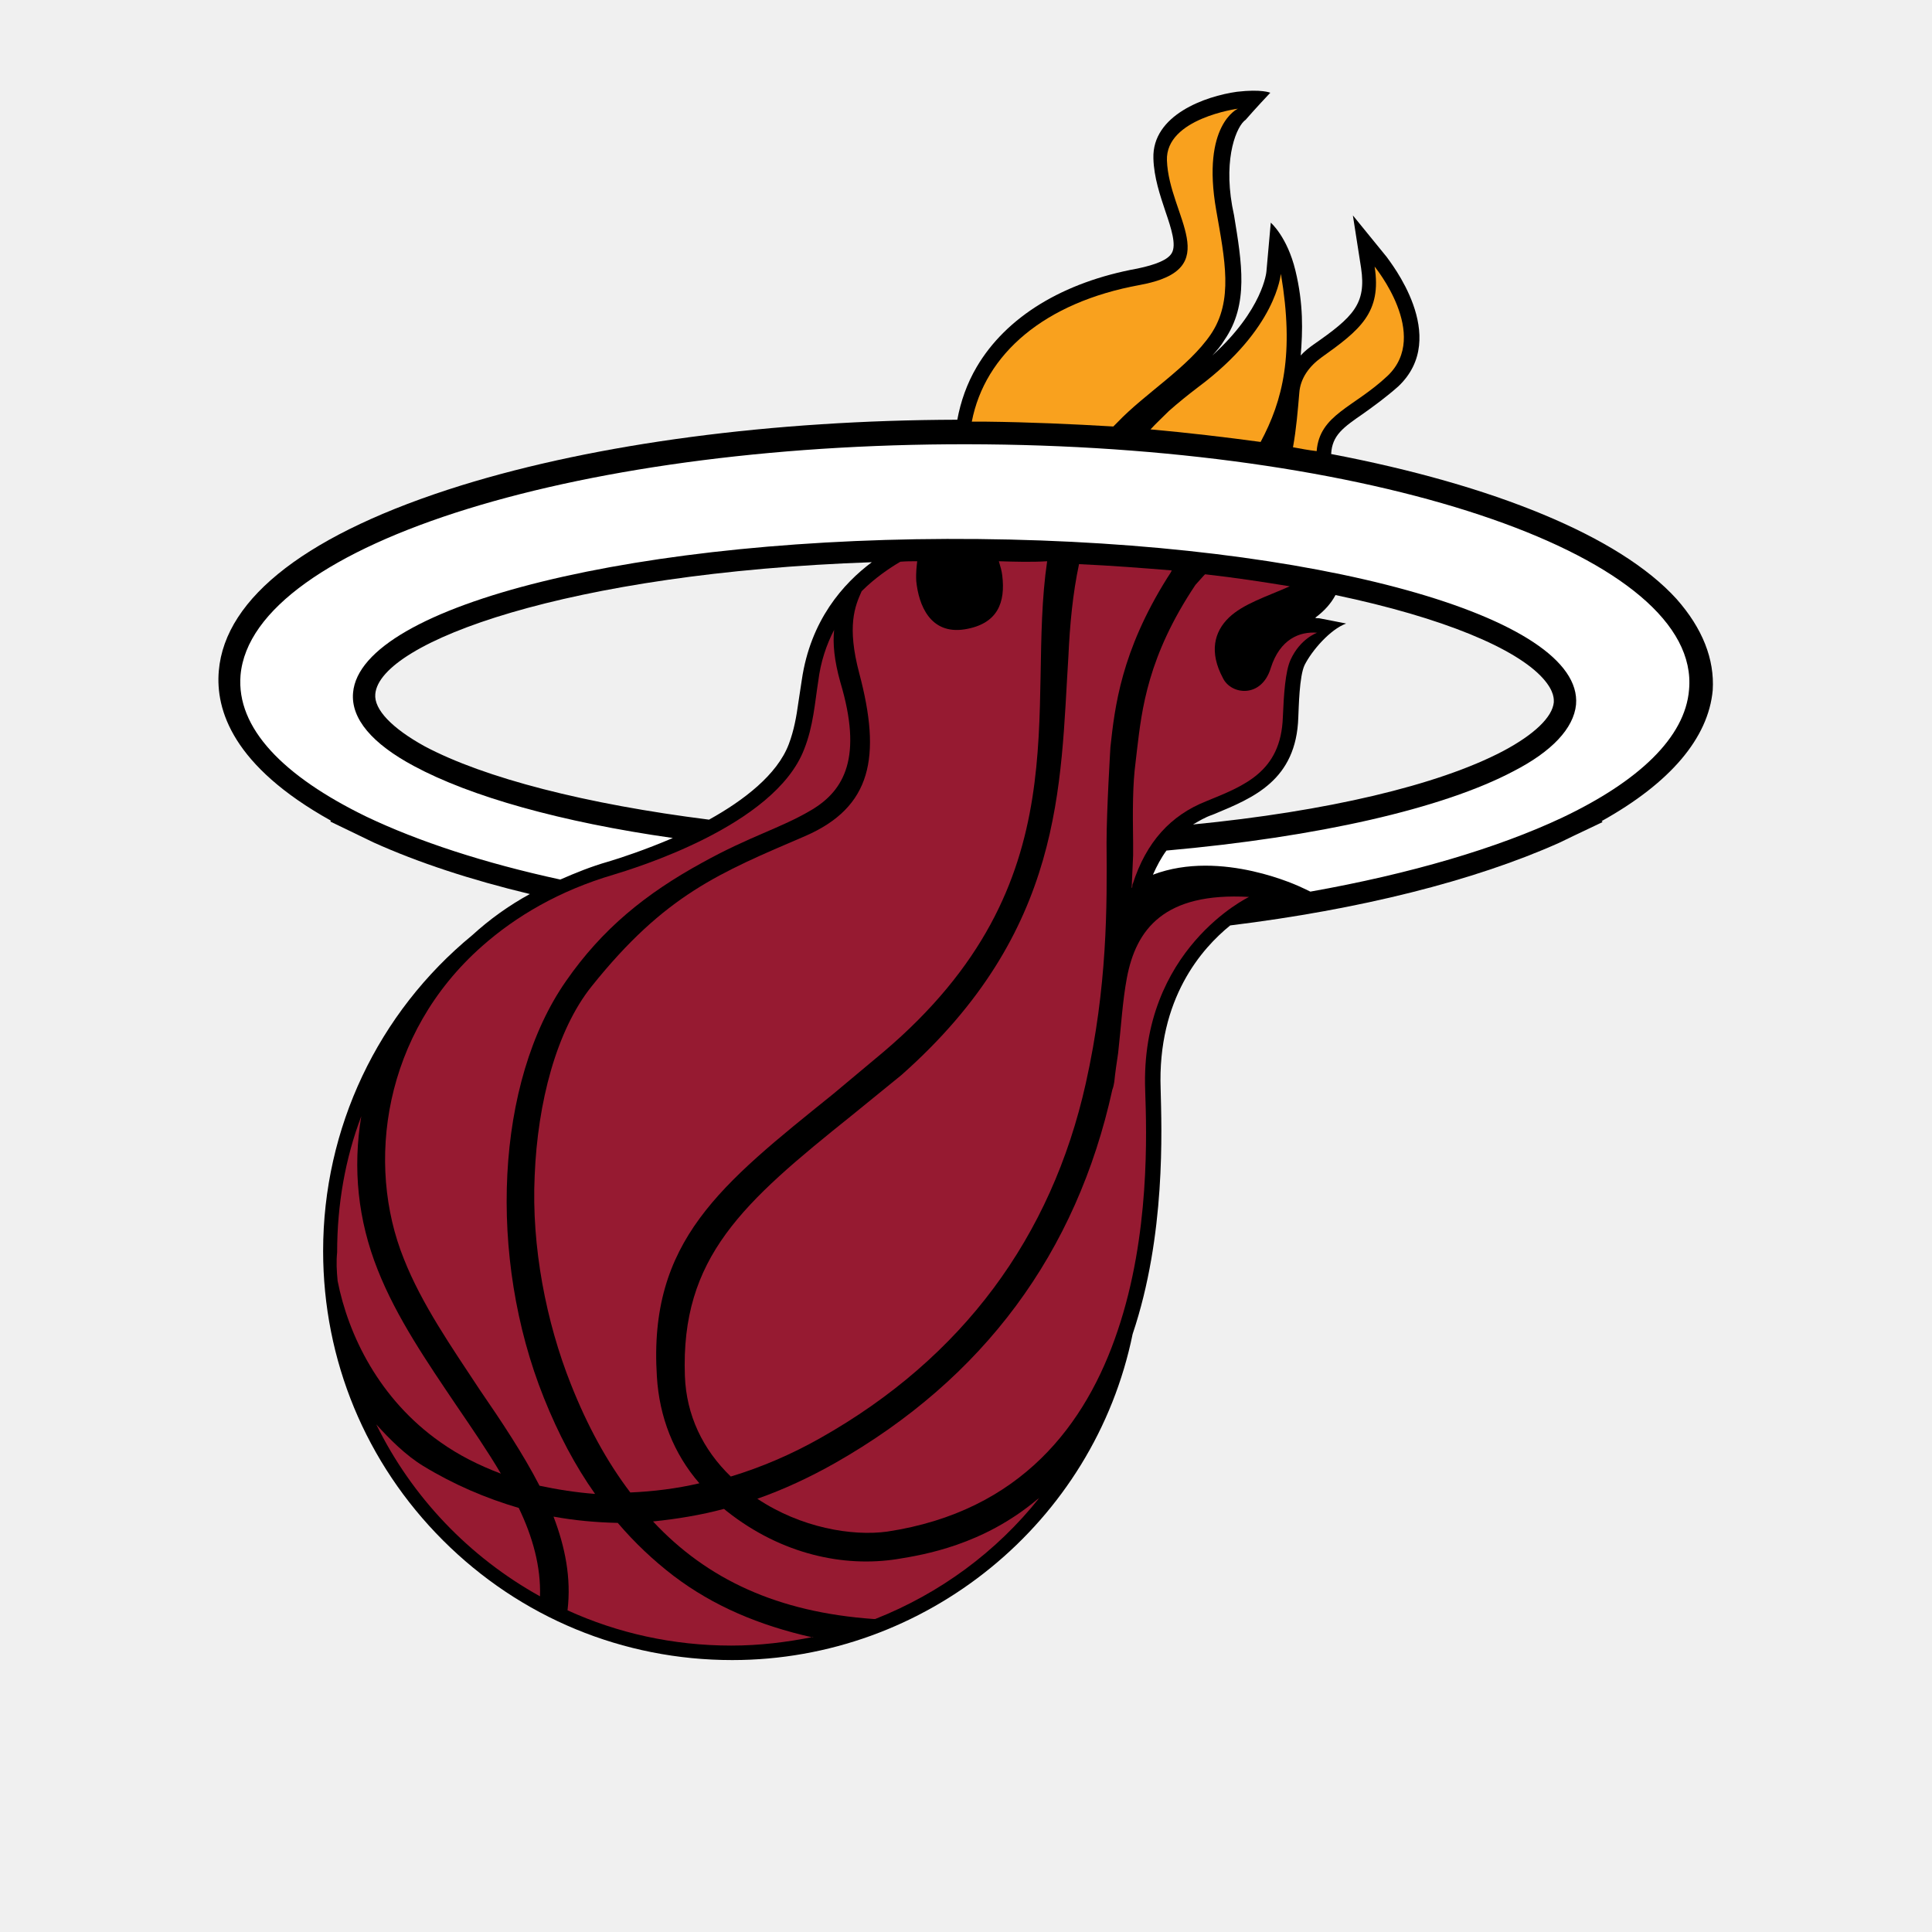
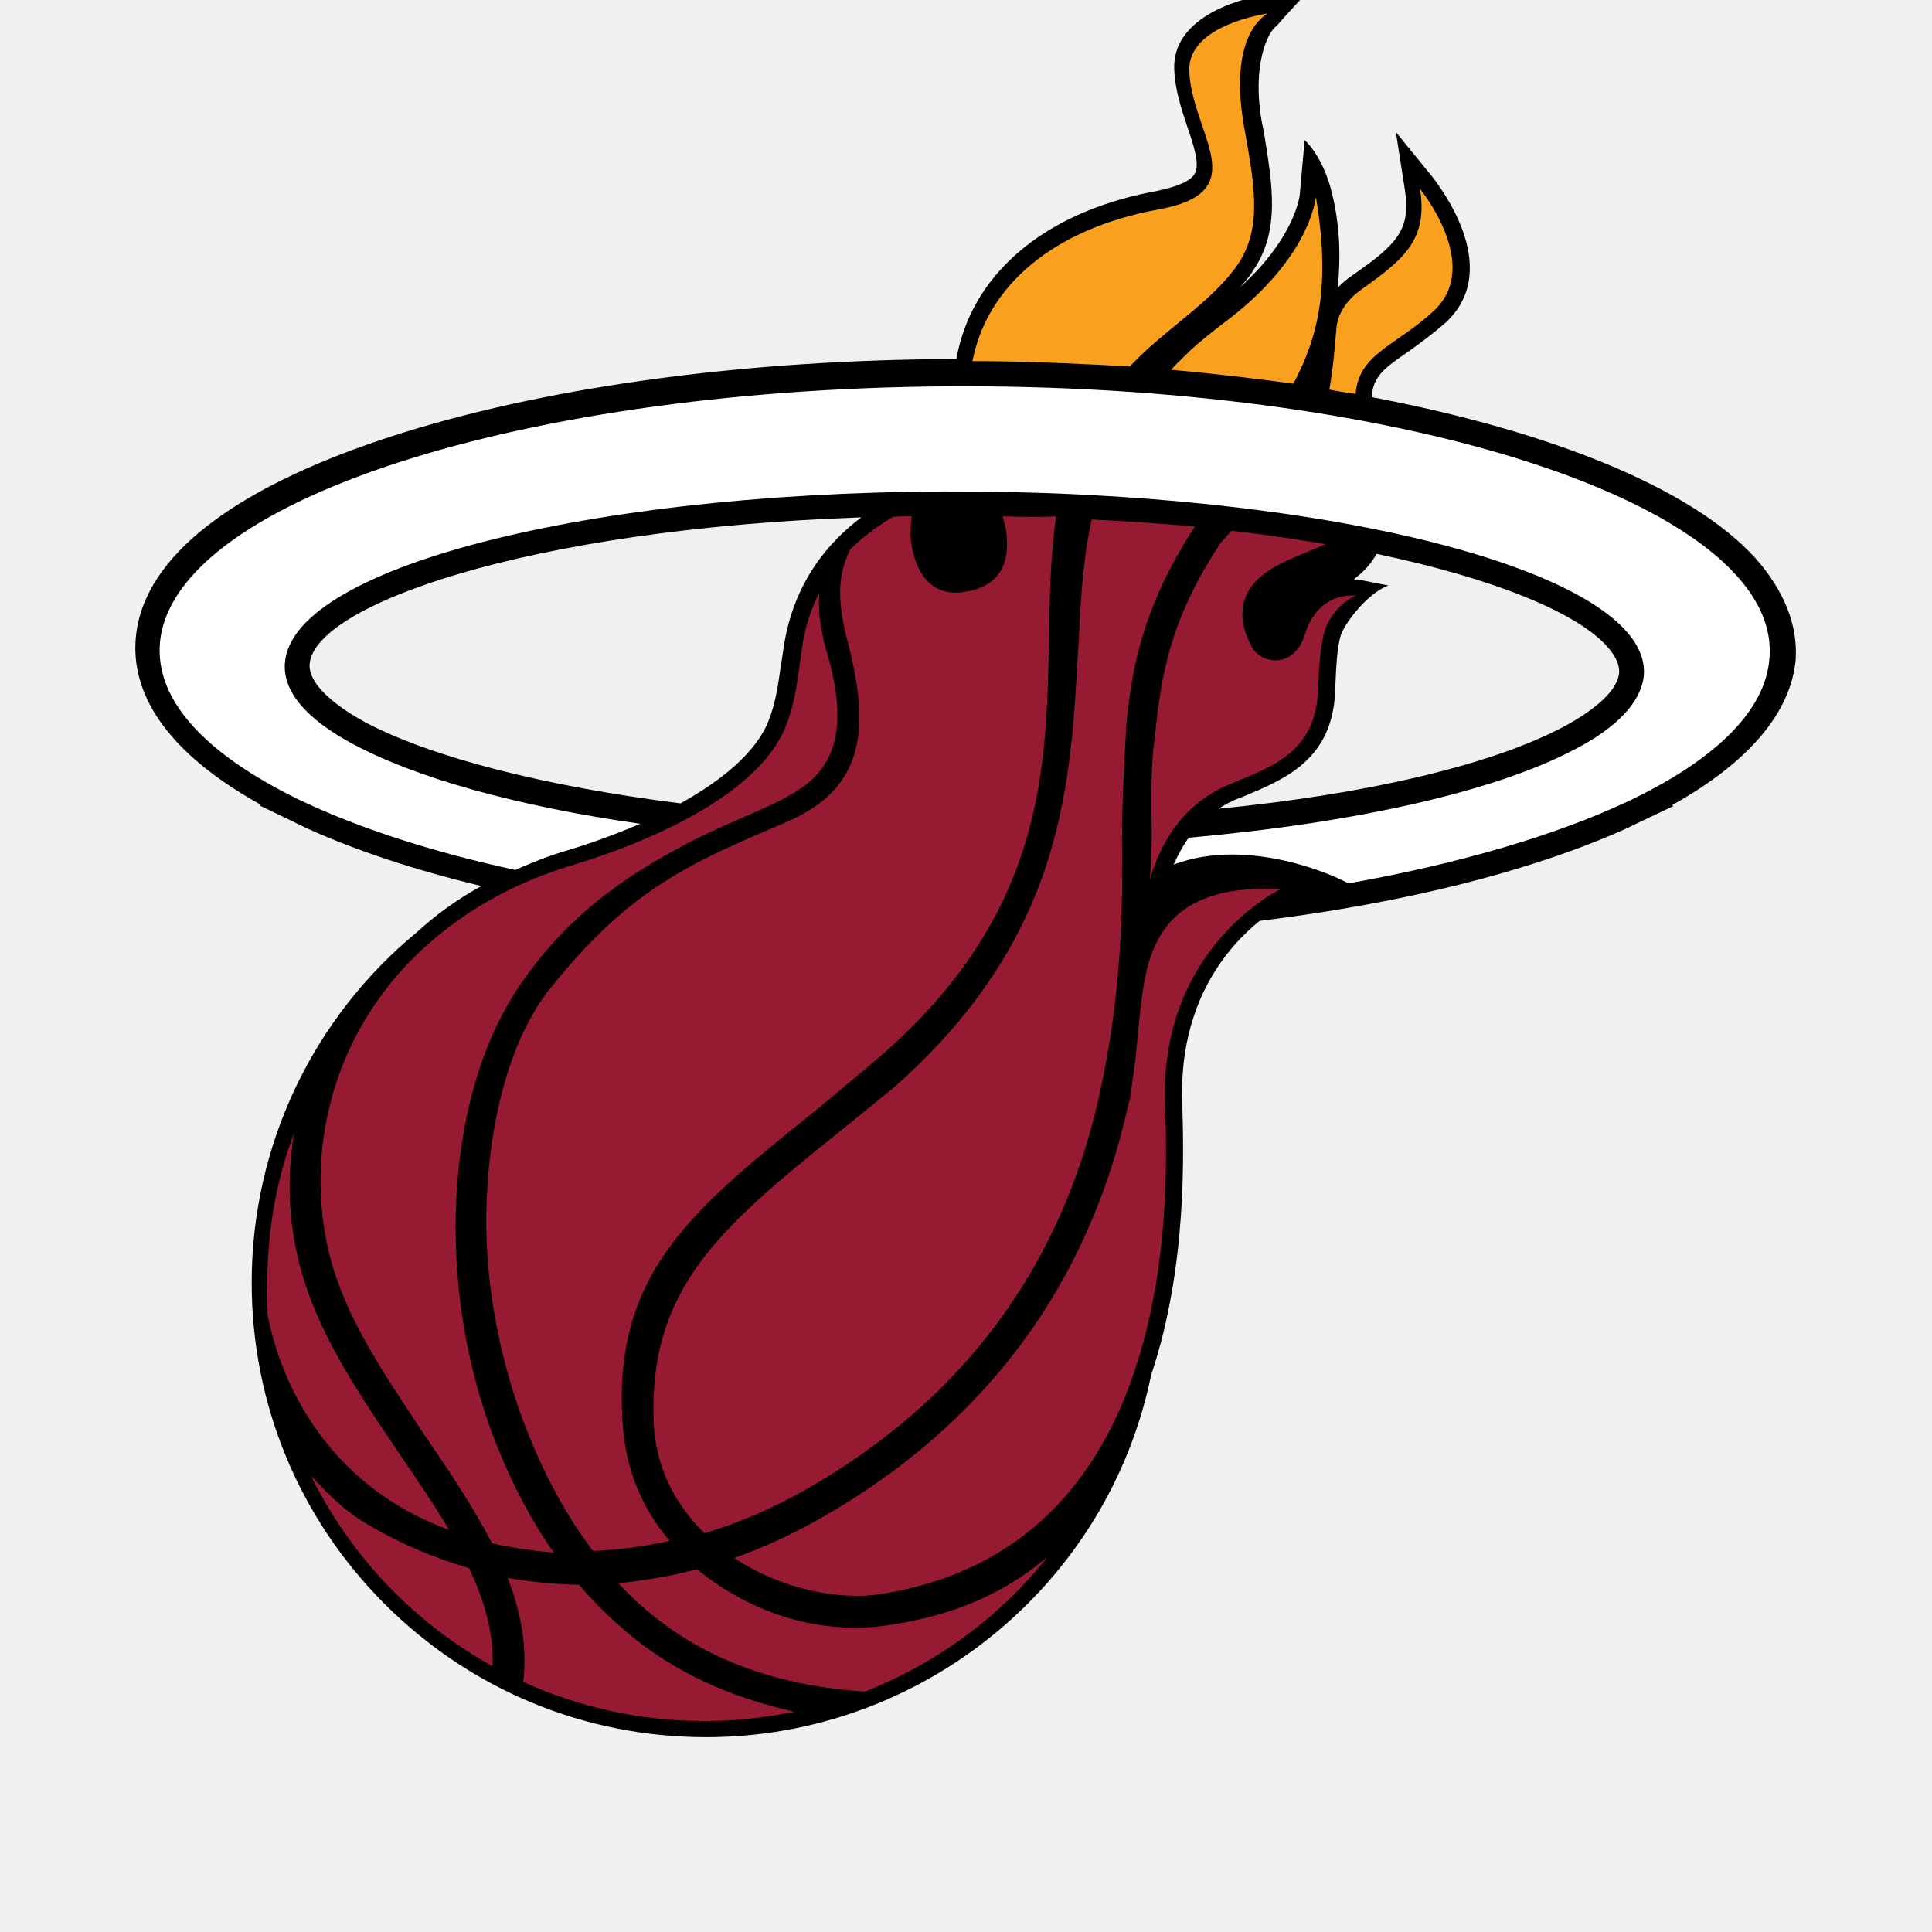
- <svg xmlns="http://www.w3.org/2000/svg" version="1.1" id="Layer_2" x="0px" y="0px" viewBox="0 0 400 400" style="enable-background:new 0 0 400 400;" xml:space="preserve">
+ <svg xmlns="http://www.w3.org/2000/svg" data-sfandom-renewal="20261009" shape-rendering="geometricPrecision" preserveAspectRatio="xMidYMid meet" version="1.1" id="Layer_2" x="0px" y="0px" viewBox="20 20 360 360" style="enable-background:new 0 0 400 400;" xml:space="preserve">
  <style type="text/css">
	.st0{fill:#961A31;}
	.st1{fill:#F9A11E;}
	.st2{fill:#FFFFFF;}
</style>
  <g id="Layer_2_1_">
    <path d="M347.1,124c-11.8-13-37.9-23.6-71.5-30c0.2-3.9,2.5-5.5,6.7-8.4c2.1-1.5,4.6-3.3,7.2-5.6c10.9-10.3-1.9-26-2.4-26.8l-7-8.6   l1.7,10.9c1.1,7.4-1.6,10.1-9.8,15.8c-1,0.7-2,1.5-2.7,2.3c0.4-5,0.6-10.6-1.1-17.6s-5.1-9.9-5.1-9.9l-0.9,10.1   c0,0.1-0.7,7.9-11.2,17.4c0.9-1,1.8-2,2.5-3.2c5.1-7.4,3.6-16,2-25.8l-0.4-2c-1.8-10.2,1-16.6,2.8-17.8c1.8-2.1,5.1-5.6,5.1-5.6   s-1.8-0.8-6.9-0.2c-6.5,0.9-17.6,4.8-17.3,13.8c0.1,3.9,1.4,7.7,2.5,11c1.2,3.5,2.3,6.9,1.3,8.6c-0.8,1.4-3.3,2.4-7.1,3.2   c-15.4,2.8-27.2,10-33.3,20.4c-2,3.4-3.3,7.1-4,10.9c-38.3,0.1-74.6,4.9-102.7,13.6c-31.5,9.8-48.9,23.1-50.2,38.4   c-0.7,8.1,2.9,19.7,23.2,31l-0.1,0.2l5.8,2.8l0,0l3.1,1.5l0,0c9.3,4.2,20.3,7.8,32.4,10.7c-4.4,2.4-8.4,5.3-11.9,8.5   c-19.6,16.1-30.9,40-30.9,65.4c0,22.6,8.8,43.9,24.8,59.9s37.3,24.8,59.9,24.8c40.1,0,74.9-28.4,82.9-67.5   c6.9-20.5,6-42.4,5.8-50.7c-0.7-18.8,8.6-29.2,14.4-33.9c26.8-3.3,50.4-9.2,68.1-17.1l0,0l2.9-1.4l0,0l6.1-2.9l-0.2-0.2   c14.2-7.9,22.1-17.2,23-27.1C355,136.5,352.5,130.1,347.1,124 M319.5,140.5c2.4,2.7,2.2,4.4,2.2,4.9c-0.3,3.1-4.1,6.7-10.5,10.1   l0,0c-13.5,7.1-36.6,12.5-64.2,15.2c1.2-0.7,2.5-1.5,4-2l0.5-0.2c7.9-3.3,16.9-6.9,17.3-20c0.1-2,0.2-8.5,1.3-10.8   c1.5-3,5.3-7.4,8.6-8.6c0.1,0-5.6-1.1-5.6-1.1c-0.3,0-0.6,0-0.8-0.1c1.9-1.4,3.3-3,4.2-4.7C298.9,127.9,314,134.3,319.5,140.5    M77.7,143.7c0.9-10.8,39.9-25.1,102.8-27.3c-5.9,4.4-12.7,12-14.5,24.4l-0.7,4.6c-0.4,2.9-0.9,5.8-2,8.7   c-2.4,6.3-9.3,11.6-16.5,15.6c-25.4-3.2-46.5-8.6-58.9-15.2l0,0C81.2,150.8,77.4,146.9,77.7,143.7" />
    <path class="st0" d="M69.9,265.2c2.2,11.2,8.6,24.5,21.3,33.4c3.8,2.7,8,4.8,12.5,6.5c-2.7-4.6-6-9.4-9.2-14.1   c-6-8.9-12.4-18.2-16.3-28.1c-4.1-10.3-5.2-21-3.4-31.8c-3.3,8.7-5,18.2-5,28.2C69.6,261.2,69.7,263.1,69.9,265.2" />
    <path class="st0" d="M83.6,260.6c3.7,9.4,9.9,18.3,15.7,27.1c4.6,6.7,9,13.3,12.4,19.9c3.7,0.8,7.6,1.4,11.5,1.7   c-4.1-5.8-7.6-12.4-10.6-19.9c-11.7-29.2-10-65.4,4.6-86.3c7.5-10.8,16.5-18.1,28.2-24.5c9.9-5.5,16.2-7.1,22.6-10.9   c6.9-4.1,10.6-11,6-26.4c-1.3-4.6-1.6-8.1-1.3-10.9c-1.6,3.1-2.8,6.6-3.3,10.7l0,0c-0.7,4.4-1,9.2-2.9,14   c-6.1,16-35.6,24.8-39.5,26c-11.2,3.3-20.2,8.6-27.2,14.8C79.3,214,75.7,241,83.6,260.6" />
    <path class="st0" d="M206.8,116.2c0.3,1,0.6,2,0.7,2.9c0.7,5.6-0.9,10.1-7.8,11.2c-7.1,1.1-9.5-5-10-10c-0.1-1.8,0.1-3.2,0.2-4.1   c-1.2,0-2.3,0-3.5,0.1c-2.2,1.3-5.2,3.3-8,6.1c-1.4,3.1-3.1,7.2-0.5,17c4.6,17.3,2.6,27.7-11.2,33.7c-17.7,7.6-29,12.1-44.2,31.1   c-7.3,9.1-11.2,24.1-11.8,39.2c-0.7,14.7,2.4,30.4,7.5,43.2c3.4,8.6,7.5,16.1,12.3,22.4c4.7-0.2,9.6-0.8,14.3-1.9   c-5.3-6.1-8.3-13.7-8.8-22.1c-1.8-28.1,13.3-39.8,36.5-58.5l10.4-8.7c41.5-35.2,29.4-71,33.9-101.6   C213.6,116.4,210.2,116.3,206.8,116.2" />
    <path class="st0" d="M223.4,116.8c-1.3,6.1-1.9,12.5-2.2,19.1c-1.7,26.7-0.8,56.8-34.6,86.7l-10.2,8.3   c-22.6,18.1-35.5,29.4-34.6,54c0.3,8.1,3.7,15.2,9.5,20.8c6.3-1.9,12.6-4.6,18.6-8c29.4-16.6,47.8-41.6,54.9-73.4   c4.5-20.2,4.4-36.6,4.3-49.8c0-6.7,0.8-19.8,0.8-19.8c0.9-8.3,2.2-19.8,11.8-35.1c0.3-0.5,0.7-1,0.9-1.5   C236.5,117.6,230.1,117.1,223.4,116.8" />
    <path class="st0" d="M233.3,202.5L233.3,202.5L233.3,202.5c-0.9,4.8-1.2,10.2-1.8,15.5c-0.3,2-0.6,4-0.8,6   c-0.1,0.6-0.2,1.1-0.4,1.6c-7.4,33.7-26.6,59.8-57.4,77.3c-5.3,3-10.7,5.5-16.1,7.4c9,6,19.6,7.8,26.9,6.8   c27.7-4.2,41.2-22.2,47.7-41.6c6.7-19.8,6-41,5.7-49.7c-1.1-29.3,21.5-40.1,21.5-40.1C241,184.7,235.2,192.4,233.3,202.5" />
    <path class="st0" d="M214.8,310.4c-11.3,9.5-23.5,11.5-29.1,12.4c-10.9,1.7-23.8-0.9-35.2-9.9c-0.2-0.2-0.4-0.3-0.6-0.5   c-4.9,1.3-9.8,2.1-14.7,2.6c11.2,12,25.8,18.8,45.7,20.2c0.1,0,0.2,0,0.3,0l0,0c13.4-5.3,25.1-13.9,34-25.1   C215,310.3,215,310.3,214.8,310.4" />
    <path class="st0" d="M111.8,330.5c0.2-6.1-1.5-12.3-4.4-18.3c-6.8-2-13.4-4.8-19.8-8.7c-3.6-2.2-6.9-5.5-9.7-8.6l0,0   C85.3,310,97.2,322.4,111.8,330.5L111.8,330.5z" />
    <path class="st0" d="M168.2,339c-11.1-2.5-20.5-6.5-28.7-12.7c-4.3-3.3-8.1-6.9-11.6-11c-4.5-0.1-8.9-0.5-13.3-1.3   c2.4,6.3,3.7,12.7,2.9,19.4l0,0c10.3,4.7,21.8,7.3,33.9,7.3c5.9,0,11.5-0.7,17-1.8C168.3,339,168.3,339,168.2,339" />
    <path class="st0" d="M263.1,138.3c-1.9,6.3-8.2,5.6-9.9,2.1c-2.9-5.4-1.8-9.6,1.2-12.5c3-2.9,7.9-4.4,12.6-6.5h0.1   c-5.5-0.9-11.3-1.8-17.6-2.5c-0.1,0.1-0.2,0.2-0.3,0.3c-0.6,0.7-1.1,1.2-1.7,1.9c-9.9,14.8-11.1,25.8-12.1,34.2l-0.3,2.6   c-0.6,4.5-0.6,10-0.5,16.5c0,0.9,0,1.8,0,2.7c-0.1,2.2-0.2,4.5-0.3,6.7c0.1,0,0.1,0,0.1,0c0.1-0.9,0.1-1.2,0.1-0.7   c2.8-8.8,7.9-14.3,15.2-17.2c7.8-3.2,15.5-6,15.9-17.4c0.2-4.7,0.5-9.5,1.6-11.9c2-4.4,5.5-5.6,5.5-5.6   C269.1,130.7,265,132.3,263.1,138.3" />
    <path class="st1" d="M272.6,93.4c0.6-7.6,7.7-9,14.7-15.6c8.9-8.5-2.7-22.6-2.7-22.6c1.5,9.5-3,13.1-11,18.8   c-2.5,1.8-4.4,4.3-4.6,7.4c-0.3,3.5-0.6,7.3-1.3,11.2C269.3,92.9,270.9,93.2,272.6,93.4" />
    <path class="st1" d="M248,80.2c-2.1,1.6-4.2,3.3-6,4.9c-1.3,1.3-2.6,2.5-3.8,3.8c7.8,0.7,15.4,1.6,22.8,2.6   c4.6-8.6,7-18.2,4.2-34.8C265.1,56.8,264.4,68,248,80.2" />
    <path class="st1" d="M204.2,87.3c8.9,0.1,17.8,0.5,26.3,1c0.3-0.3,0.6-0.6,0.8-0.8c5.8-6.1,14.7-11.4,19.4-18.3   c4.7-7,2.9-15.4,1.1-25.7c-3.1-17.7,4.5-21,4.5-21s-15,2-14.7,10.7C242,44.8,254,55.7,236,59c-19.8,3.6-32.1,14.3-34.8,28.3   C202.2,87.3,203.1,87.3,204.2,87.3" />
    <path class="st2" d="M204.1,92c-82.8-0.8-151.9,20.5-154.3,47.8c-0.9,10.9,8.8,20.9,26.1,29.3c10.7,5.1,24.4,9.6,40.1,13   c3.2-1.4,6.4-2.7,9.9-3.7c2.7-0.8,7.8-2.5,13.4-4.9c-23.2-3.3-41.9-8.6-53.6-14.9c-8.6-4.6-13.1-9.8-12.6-15.2   c1.6-18.2,59.6-32.5,129.5-31.8s125.3,16.1,123.7,34.3c-0.5,4.9-5,9.7-13,13.8c-14.6,7.7-40.4,13.6-71.8,16.4c-1.1,1.5-2,3.2-2.8,5   c14.2-5.4,30.7,2.6,30.7,2.6s1.1,0.5,1.9,0.9c20.8-3.7,38.7-9,52.1-15.3c15.8-7.5,25.5-16.6,26.3-26.5   C352.2,115.5,286.9,92.8,204.1,92" />
  </g>
</svg>
